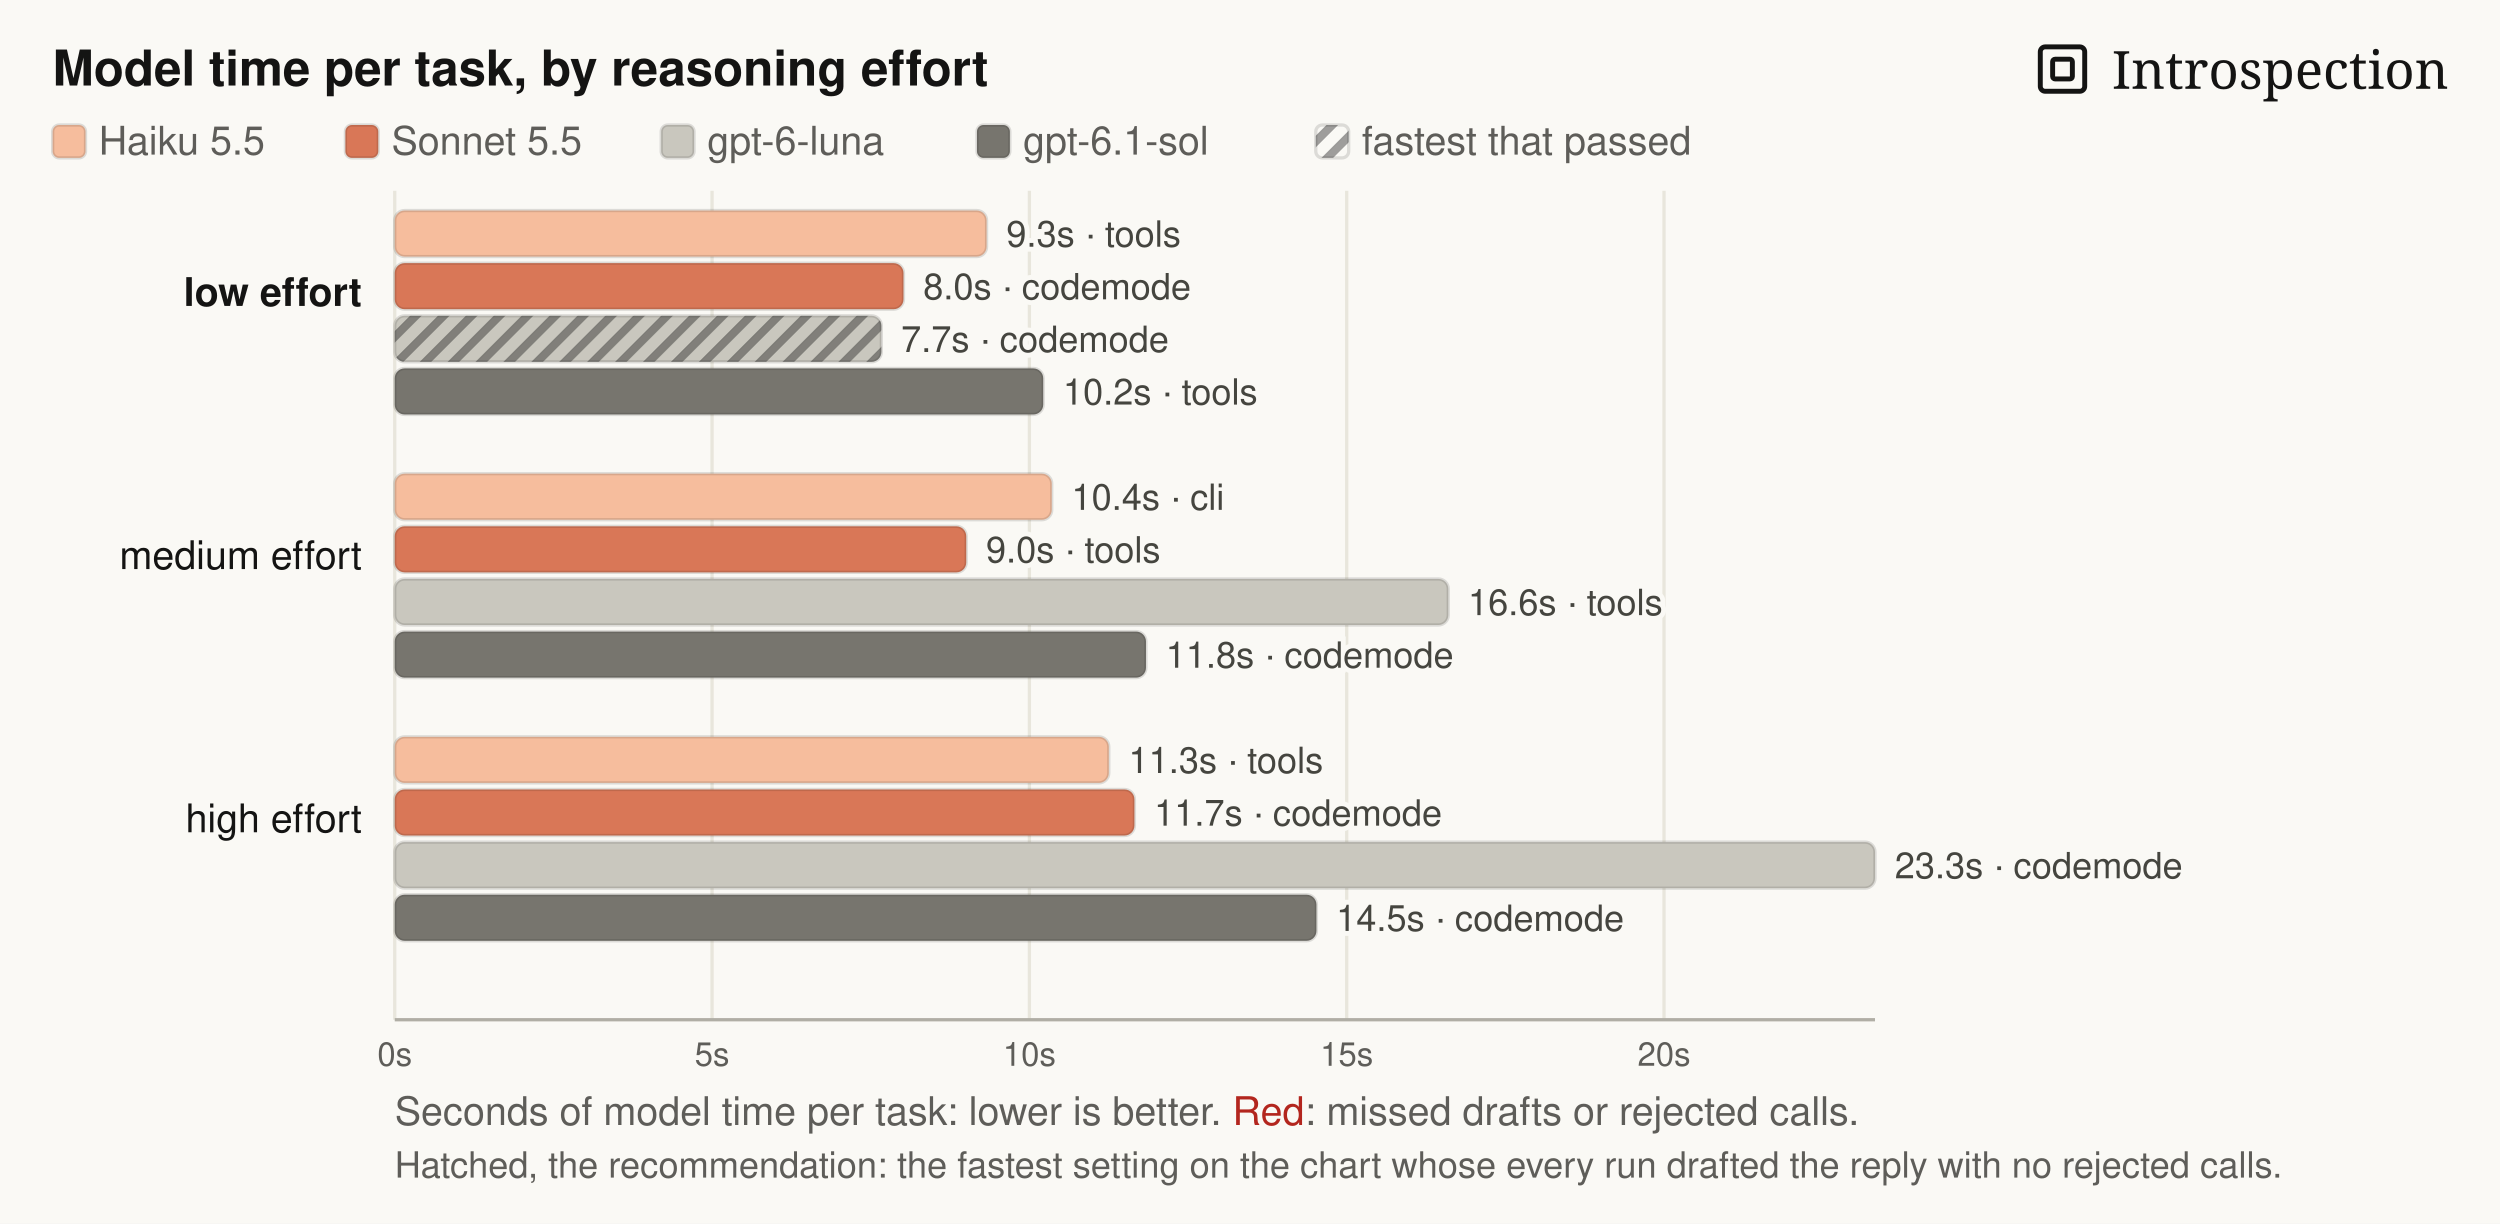
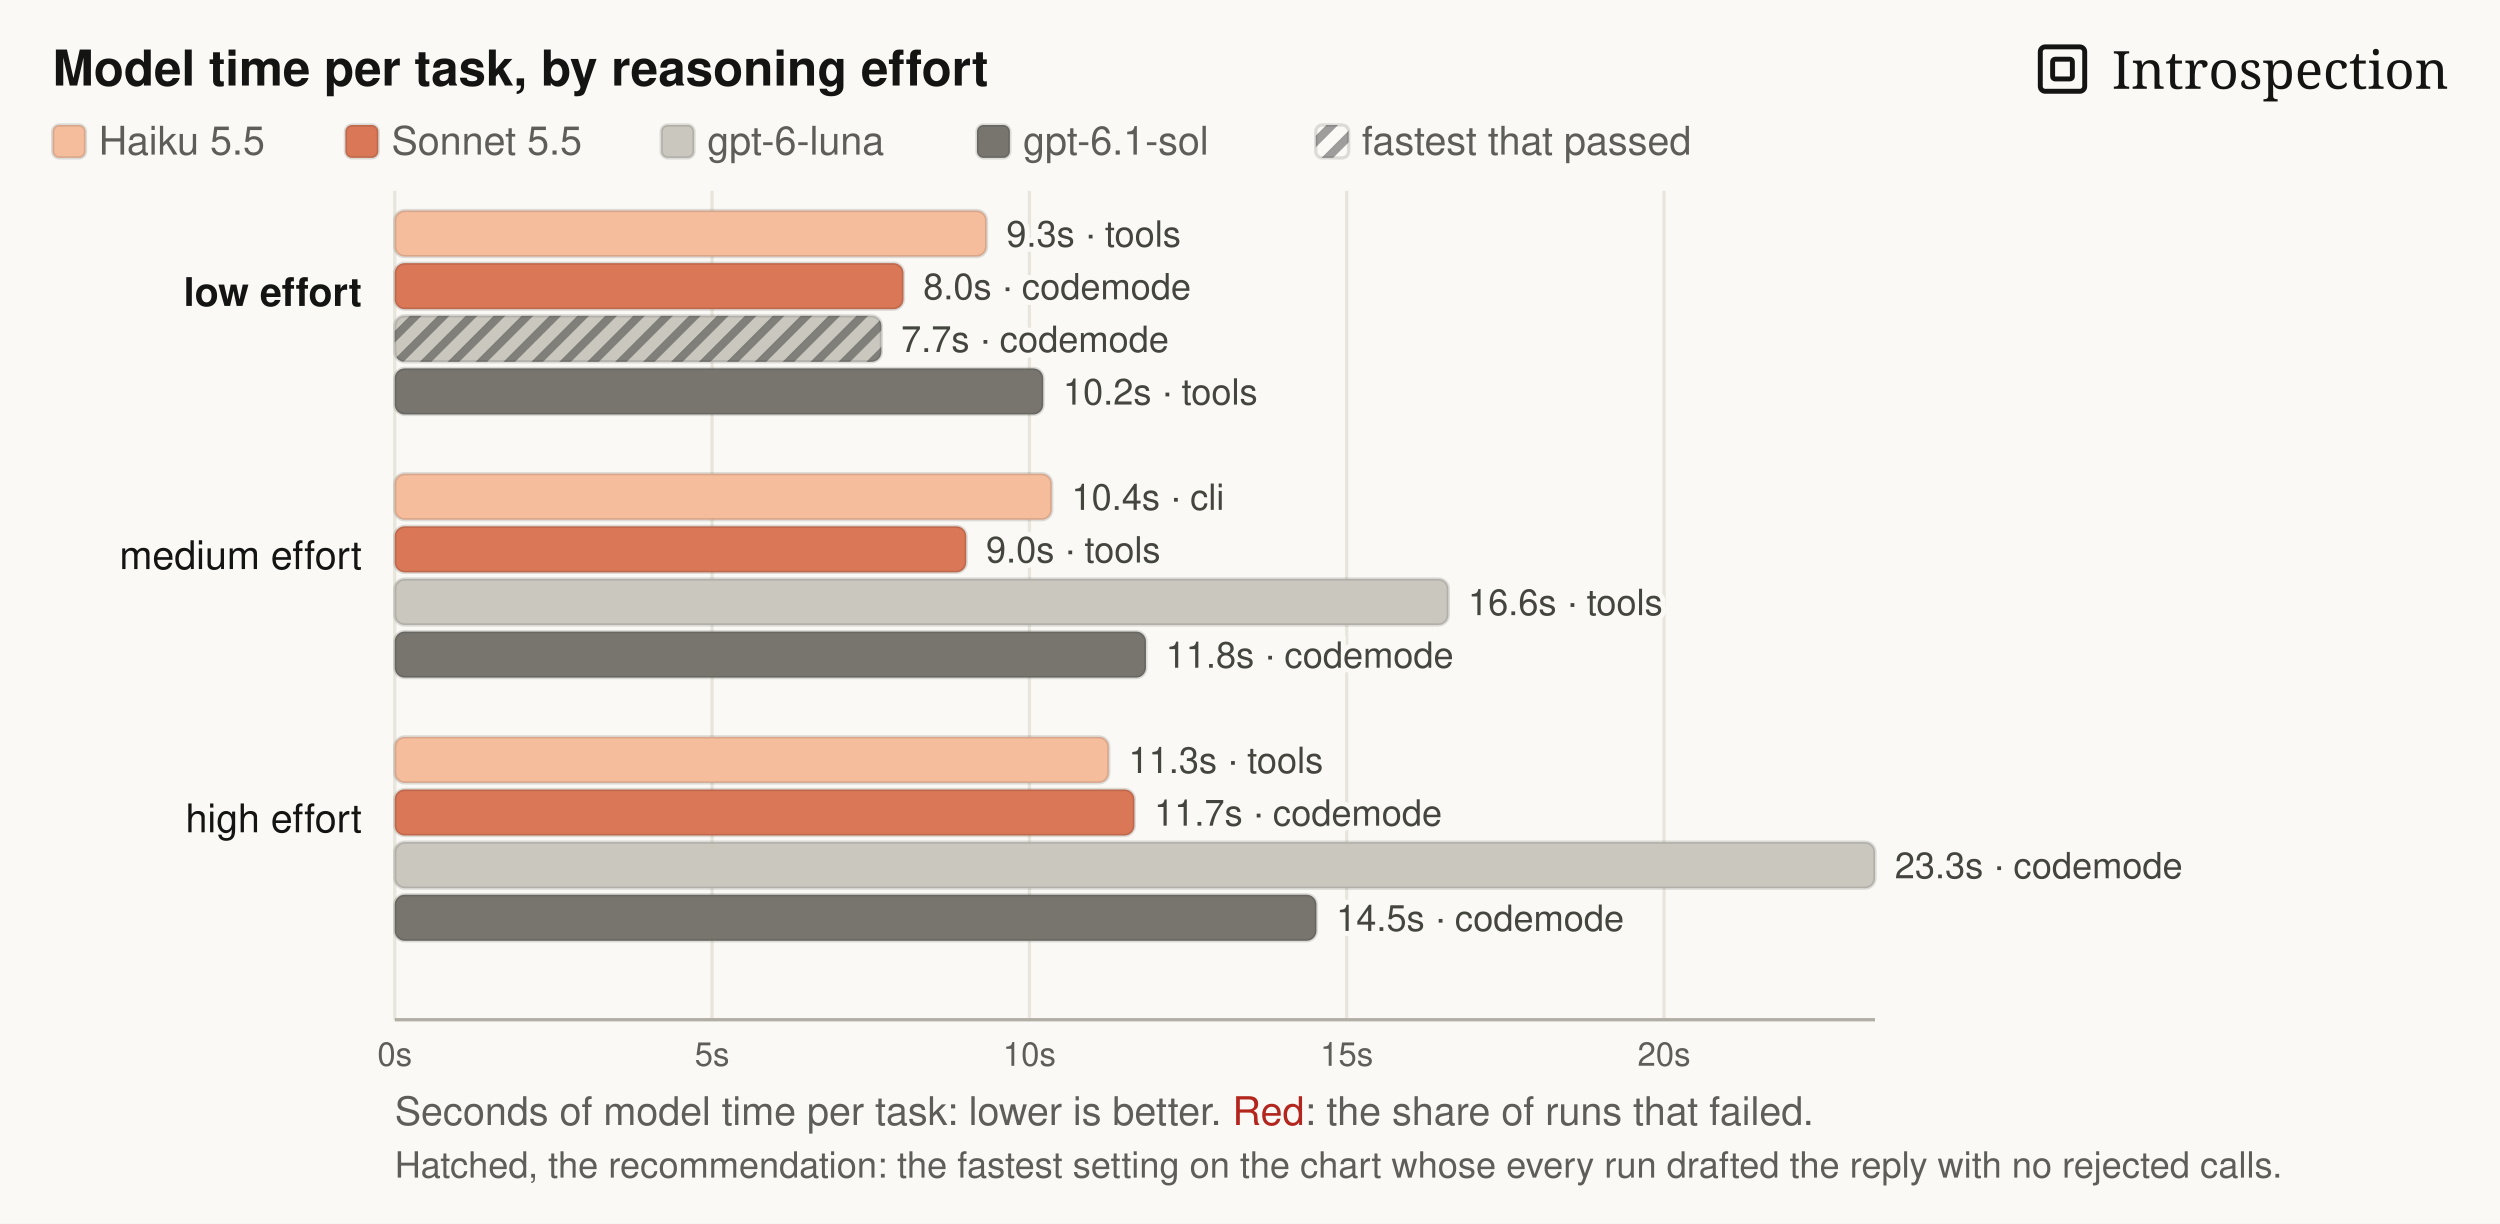
<svg xmlns="http://www.w3.org/2000/svg" width="760" height="372" viewBox="0 0 760 372" font-family="-apple-system, Segoe UI, Helvetica, Arial, sans-serif">
  <defs>
    <pattern id="win-light" patternUnits="userSpaceOnUse" width="6" height="6" patternTransform="rotate(45)">
      <rect width="2.5" height="6" fill="#141413" opacity="0.4" />
    </pattern>
    <pattern id="win-dark" patternUnits="userSpaceOnUse" width="6" height="6" patternTransform="rotate(45)">
      <rect width="2.5" height="6" fill="#ffffff" opacity="0.6" />
    </pattern>
  </defs>
  <rect width="760" height="372" fill="#faf9f5" />
  <text x="16" y="26" font-size="15" font-weight="600" fill="#141413">Model time per task, by reasoning effort</text>
  <g transform="translate(618 12) scale(0.75)" fill="none" stroke="#141413" stroke-width="2" stroke-linecap="round" stroke-linejoin="round">
    <rect x="3" y="3" width="18" height="18" rx="2" />
    <rect x="8" y="8" width="8" height="8" rx="1" />
  </g>
  <text x="642" y="27" font-size="16" font-family="Georgia, serif" fill="#141413">Introspection</text>
  <rect x="16" y="38" width="10" height="10" rx="2" fill="#f6bd9d" stroke="#0000001f" />
  <text x="30" y="47" font-size="12" fill="#5e5d59">Haiku 5.5</text>
  <rect x="105" y="38" width="10" height="10" rx="2" fill="#d97757" stroke="#0000001f" />
  <text x="119" y="47" font-size="12" fill="#5e5d59">Sonnet 5.5</text>
  <rect x="201" y="38" width="10" height="10" rx="2" fill="#c9c7be" stroke="#0000001f" />
  <text x="215" y="47" font-size="12" fill="#5e5d59">gpt-6-luna</text>
  <rect x="297" y="38" width="10" height="10" rx="2" fill="#77756e" stroke="#0000001f" />
  <text x="311" y="47" font-size="12" fill="#5e5d59">gpt-6.1-sol</text>
  <rect x="400" y="38" width="10" height="10" rx="2" fill="url(#win-light)" stroke="#0000001f" />
  <text x="414" y="47" font-size="12" fill="#5e5d59">fastest that passed</text>
  <line x1="120" y1="58" x2="120" y2="310" stroke="#e8e6dc" />
  <text x="120" y="324" font-size="10" text-anchor="middle" fill="#5e5d59">0s</text>
  <line x1="216.466" y1="58" x2="216.466" y2="310" stroke="#e8e6dc" />
  <text x="216.466" y="324" font-size="10" text-anchor="middle" fill="#5e5d59">5s</text>
  <line x1="312.932" y1="58" x2="312.932" y2="310" stroke="#e8e6dc" />
  <text x="312.932" y="324" font-size="10" text-anchor="middle" fill="#5e5d59">10s</text>
  <line x1="409.397" y1="58" x2="409.397" y2="310" stroke="#e8e6dc" />
  <text x="409.397" y="324" font-size="10" text-anchor="middle" fill="#5e5d59">15s</text>
  <line x1="505.863" y1="58" x2="505.863" y2="310" stroke="#e8e6dc" />
  <text x="505.863" y="324" font-size="10" text-anchor="middle" fill="#5e5d59">20s</text>
  <line x1="120" y1="310" x2="570" y2="310" stroke="#b0aea5" />
  <text x="110" y="93" font-size="12" text-anchor="end" fill="#141413" font-weight="600">low effort</text>
  <rect x="120" y="64" width="179.924" height="14" rx="3" fill="#f6bd9d" stroke="#0000001f" />
  <text x="305.924" y="75" font-size="11" stroke="#faf9f5" stroke-width="3" paint-order="stroke" fill="#45453f">9.3s · tools</text>
  <rect x="120" y="80" width="154.66" height="14" rx="3" fill="#d97757" stroke="#0000001f" />
  <text x="280.66" y="91" font-size="11" stroke="#faf9f5" stroke-width="3" paint-order="stroke" fill="#45453f">8.0s · codemode</text>
  <rect x="120" y="96" width="147.936" height="14" rx="3" fill="#c9c7be" stroke="#0000001f" />
  <rect x="120" y="96" width="147.936" height="14" rx="3" fill="url(#win-light)" />
  <text x="273.936" y="107" font-size="11" stroke="#faf9f5" stroke-width="3" paint-order="stroke" fill="#45453f">7.7s · codemode</text>
  <rect x="120" y="112" width="197.137" height="14" rx="3" fill="#77756e" stroke="#0000001f" />
  <text x="323.137" y="123" font-size="11" stroke="#faf9f5" stroke-width="3" paint-order="stroke" fill="#45453f">10.2s · tools</text>
  <text x="110" y="173" font-size="12" text-anchor="end" fill="#141413" font-weight="400">medium effort</text>
  <rect x="120" y="144" width="199.729" height="14" rx="3" fill="#f6bd9d" stroke="#0000001f" />
  <text x="325.729" y="155" font-size="11" stroke="#faf9f5" stroke-width="3" paint-order="stroke" fill="#45453f">10.4s · cli</text>
  <rect x="120" y="160" width="173.735" height="14" rx="3" fill="#d97757" stroke="#0000001f" />
  <text x="299.735" y="171" font-size="11" stroke="#faf9f5" stroke-width="3" paint-order="stroke" fill="#45453f">9.0s · tools</text>
  <rect x="120" y="176" width="320.279" height="14" rx="3" fill="#c9c7be" stroke="#0000001f" />
  <text x="446.279" y="187" font-size="11" stroke="#faf9f5" stroke-width="3" paint-order="stroke" fill="#45453f">16.6s · tools</text>
  <rect x="120" y="192" width="228.373" height="14" rx="3" fill="#77756e" stroke="#0000001f" />
  <text x="354.373" y="203" font-size="11" stroke="#faf9f5" stroke-width="3" paint-order="stroke" fill="#45453f">11.8s · codemode</text>
  <text x="110" y="253" font-size="12" text-anchor="end" fill="#141413" font-weight="400">high effort</text>
  <rect x="120" y="224" width="217.074" height="14" rx="3" fill="#f6bd9d" stroke="#0000001f" />
  <text x="343.074" y="235" font-size="11" stroke="#faf9f5" stroke-width="3" paint-order="stroke" fill="#45453f">11.3s · tools</text>
  <rect x="120" y="240" width="224.862" height="14" rx="3" fill="#d97757" stroke="#0000001f" />
  <text x="350.862" y="251" font-size="11" stroke="#faf9f5" stroke-width="3" paint-order="stroke" fill="#45453f">11.7s · codemode</text>
  <rect x="120" y="256" width="450" height="14" rx="3" fill="#c9c7be" stroke="#0000001f" />
  <text x="576" y="267" font-size="11" stroke="#faf9f5" stroke-width="3" paint-order="stroke" fill="#45453f">23.3s · codemode</text>
  <rect x="120" y="272" width="280.195" height="14" rx="3" fill="#77756e" stroke="#0000001f" />
  <text x="406.195" y="283" font-size="11" stroke="#faf9f5" stroke-width="3" paint-order="stroke" fill="#45453f">14.5s · codemode</text>
-   <text x="120" y="342" font-size="12" fill="#5e5d59">Seconds of model time per task: lower is better. <tspan fill="#b3261e">Red</tspan>: missed drafts or rejected calls.</text>
+   <text x="120" y="342" font-size="12" fill="#5e5d59">Seconds of model time per task: lower is better. <tspan fill="#b3261e">Red</tspan>: the share of runs that failed.</text>
  <text x="120" y="358" font-size="11" fill="#5e5d59">Hatched, the recommendation: the fastest setting on the chart whose every run drafted the reply with no rejected calls.</text>
</svg>
